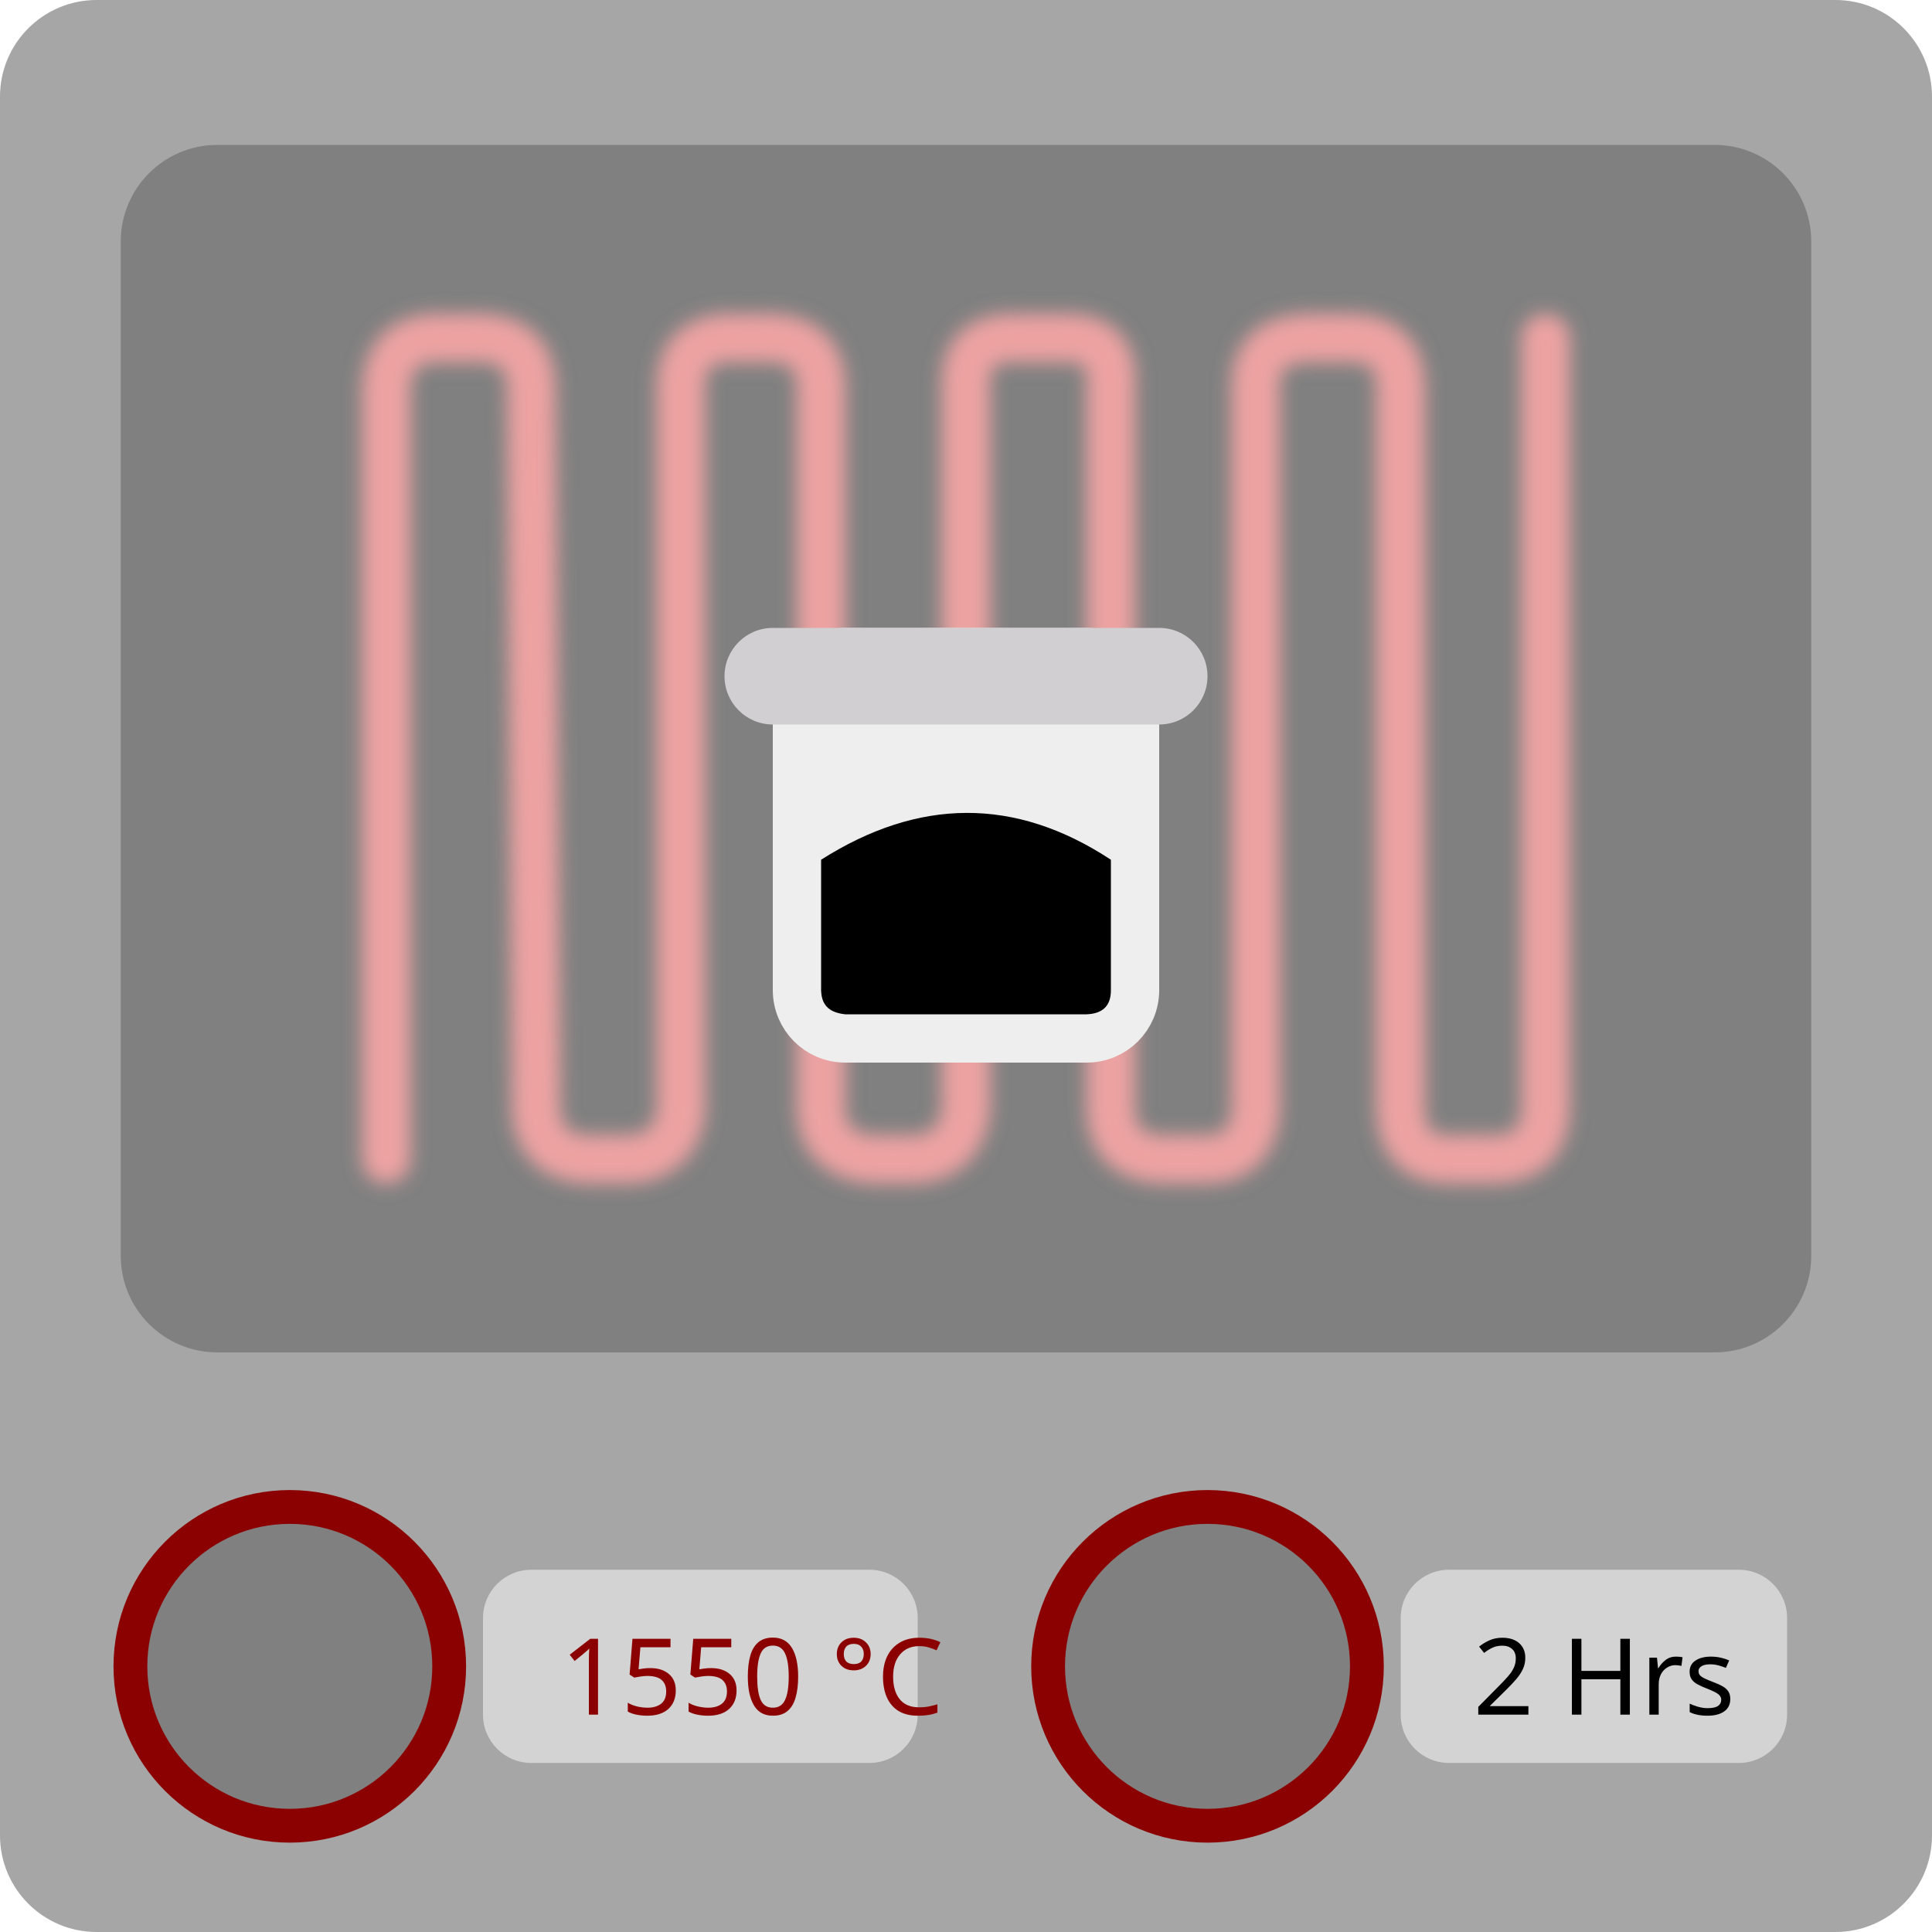
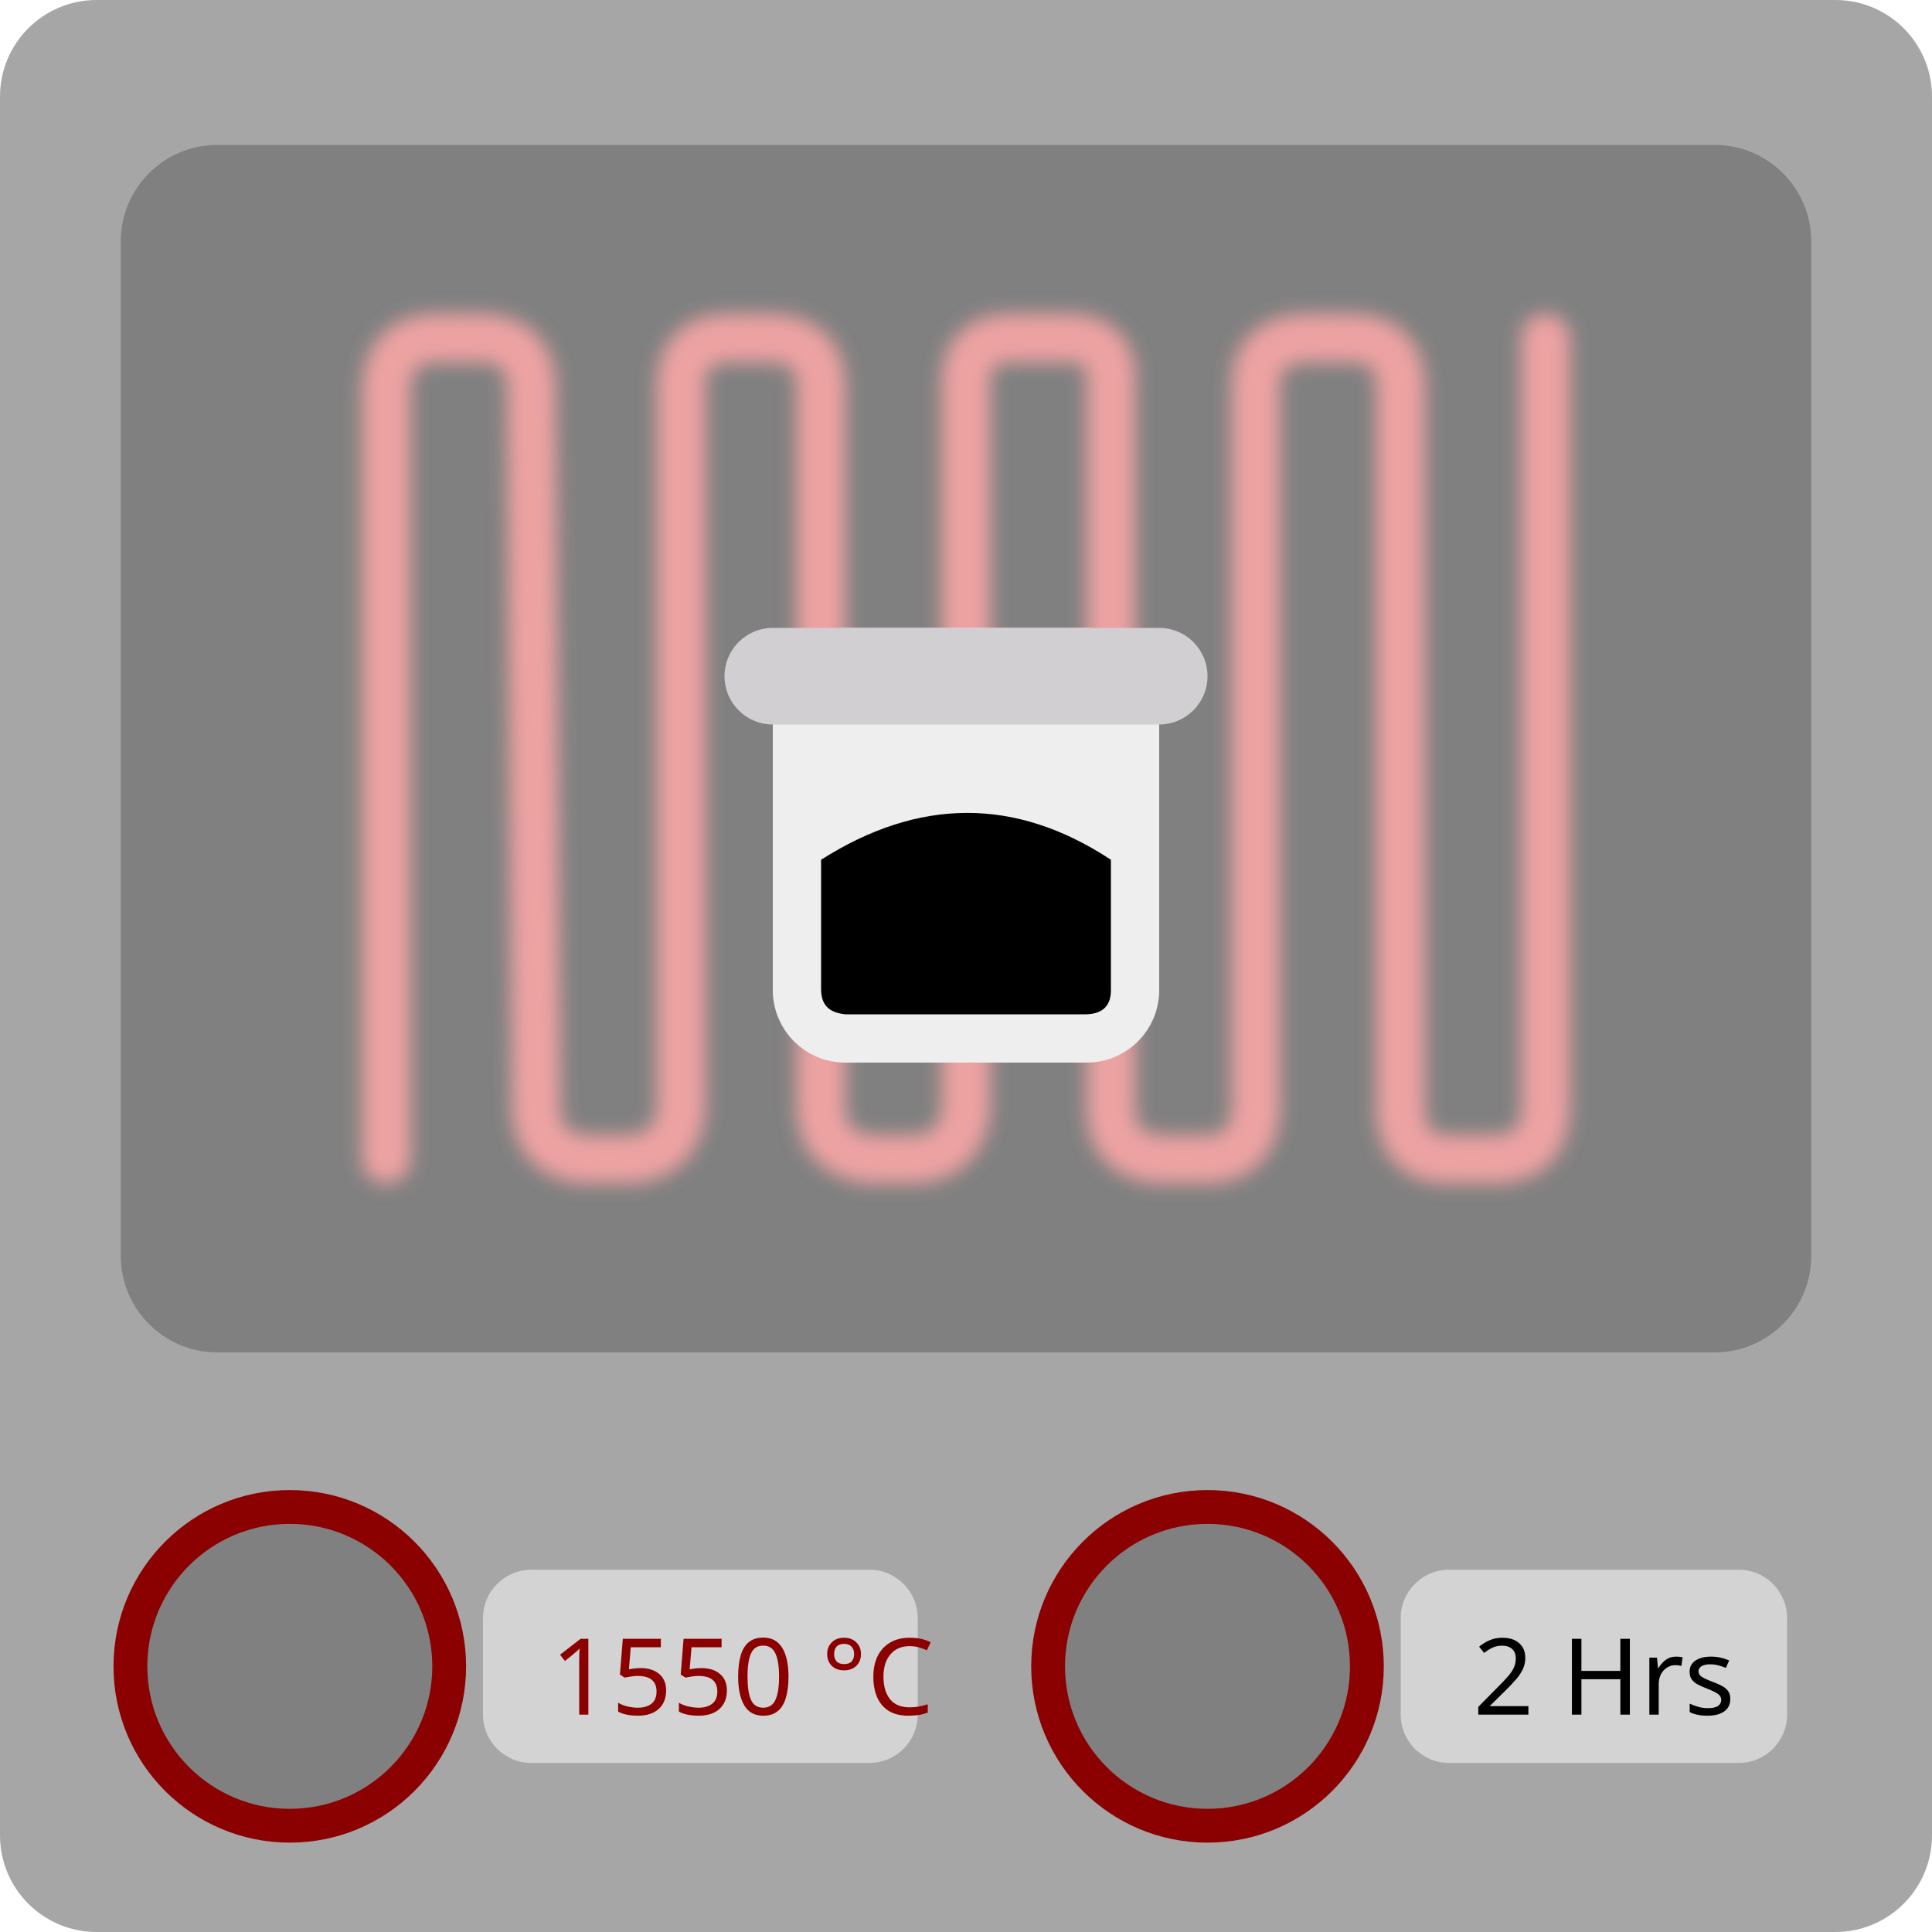
<svg xmlns="http://www.w3.org/2000/svg" viewBox="0 0 400 400" style="background:re">
  <style>
@keyframes a0_s { 0% { stroke: #eda2a2; } 50% { stroke: #f24e4e; } 100% { stroke: #eda2a2; } }
    </style>
  <rect rx="20" width="400" height="400" stroke="none" fill="#a6a6a6" />
  <rect rx="20" x="25" y="30" width="350" height="250" stroke="none" fill="#808080" />
  <path d="M0,0L0,-160C0.449,-165.989,3.315,-169.753,10,-170L20,-170C25.722,-169.703,29.752,-167.254,30,-160L31,-10C31.436,-4.233,34.394,-0.585,41,0L51,0C57.194,-0.728,60.336,-4.236,61,-10L61,-160C61.001,-166.106,63.934,-169.501,70,-170L80,-170C86.351,-169.684,89.934,-166.601,90,-160L90,-10C90.257,-4.516,93.22,-0.869,100,0L110,0C115.407,-0.57,119.056,-3.484,120,-10L120,-160C119.729,-166.467,122.694,-170.121,130,-170L140,-170C146.525,-170.303,150.573,-167.784,150,-160L150,-10C150.241,-3.305,154.075,-0.516,160,0L170,0C176.56,-0.107,179.457,-3.876,180,-10L180,-160C179.887,-166.051,183.102,-169.478,190,-170L200,-170C205.875,-169.871,209.811,-167.298,210,-160L210,-10C210.317,-4.137,212.678,0.013,220,0L230,0C235.895,-0.25,239.517,-3.084,240,-10L240,-170" fill="none" stroke-linecap="round" stroke="#eda2a2" stroke-width="10" filter="blur(2px)" transform="translate(80,240)" style="animation: 1s linear infinite both a0_s;" />
  <rect x="165" y="135" width="70" height="80" fill="#eeeeee" rx="10" stroke="#eeeeee" stroke-width="10" />
  <path d="M0,0C-2.827,-0.305,-4.924,-1.466,-5,-5L-5,-32C15.118,-44.779,35.121,-45.082,55,-32L55,-5C55.014,-1.885,53.434,-0.144,50,0Z" transform="translate(175,210)" />
  <ellipse rx="33" cx="60" cy="345" stroke="#8b0000" stroke-width="7px" fill="#808080" />
  <rect rx="10" x="100" y="325" width="90" height="40" stroke="none" fill="#d3d3d3" />
-   <text x="116" y="355" font-size="22" font-family="impact" fill="#8b0000">1550 °C</text>
+   <text x="114" y="355" font-size="22" font-family="impact" fill="#8b0000">1550 °C</text>
  <ellipse rx="33" cx="250" cy="345" stroke="#8b0000" stroke-width="7px" fill="#808080" />
  <rect rx="10" x="290" y="325" width="80" height="40" stroke="none" fill="#d3d3d3" />
  <text x="305" y="355" font-size="22" font-family="impact" fill="#000000">2 Hrs</text>
  <rect rx="10" x="150" y="130" width="100" height="20" stroke="none" fill="#d1cfd1" />
</svg>
